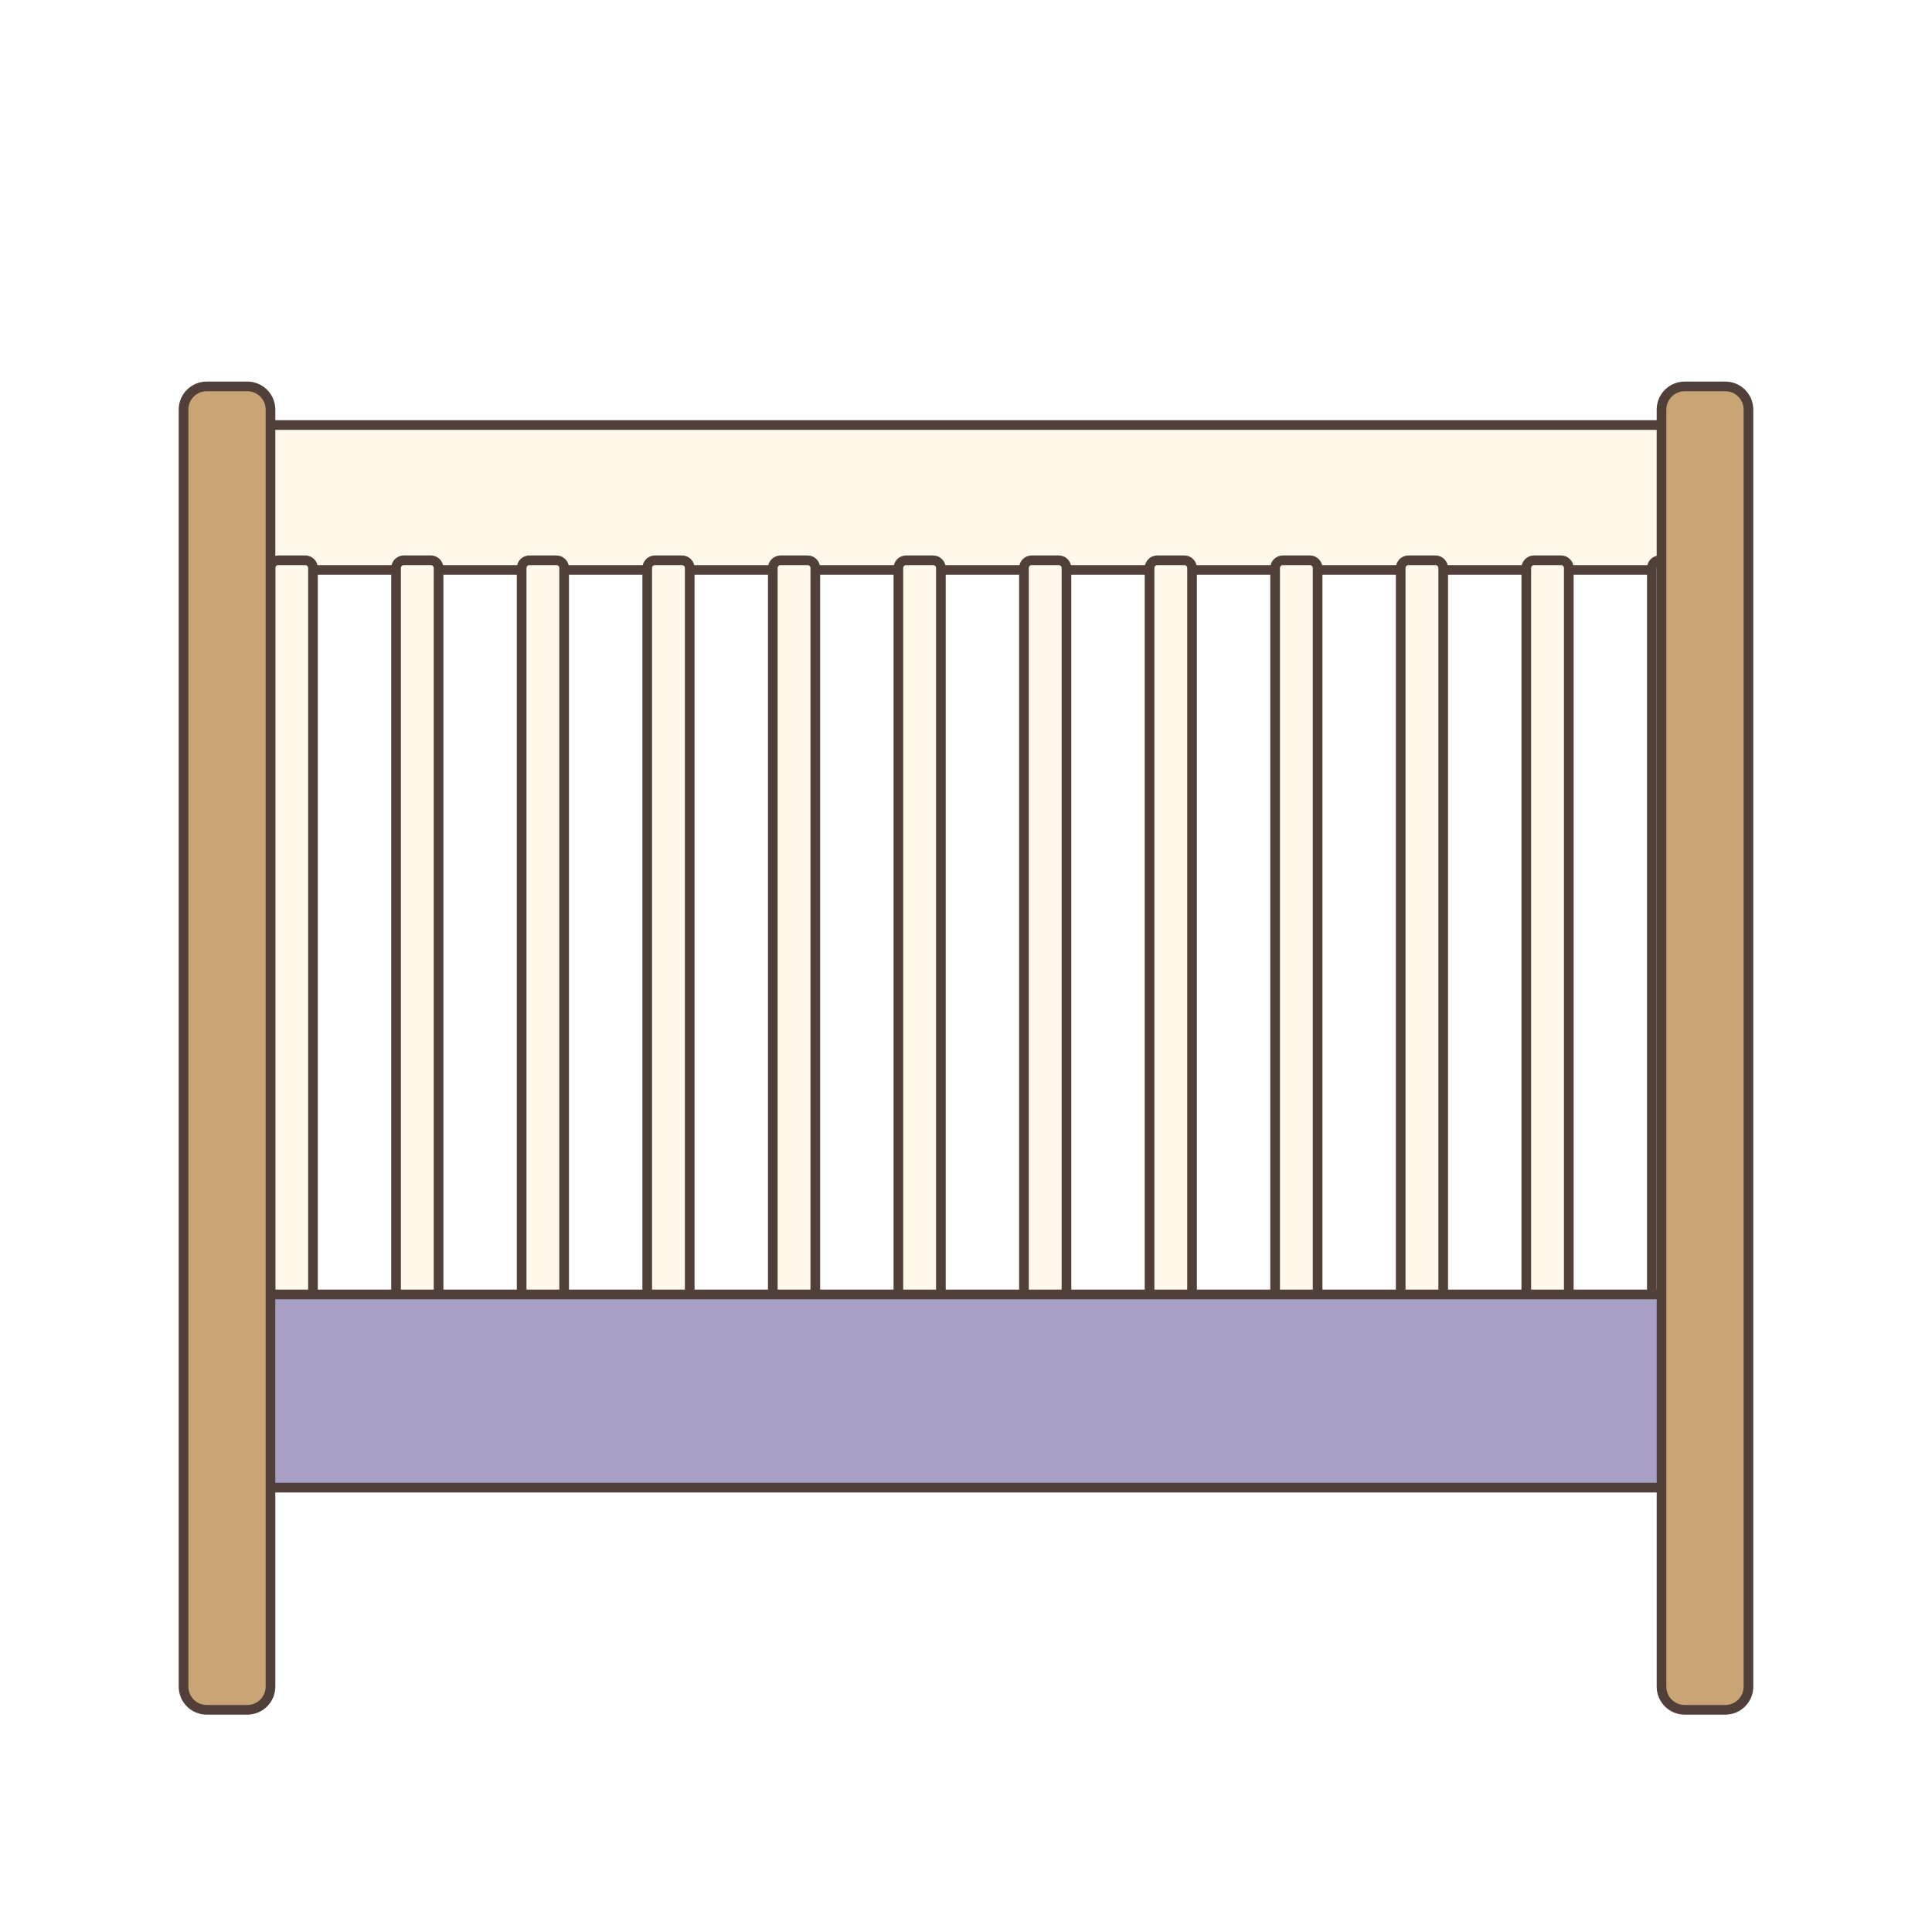
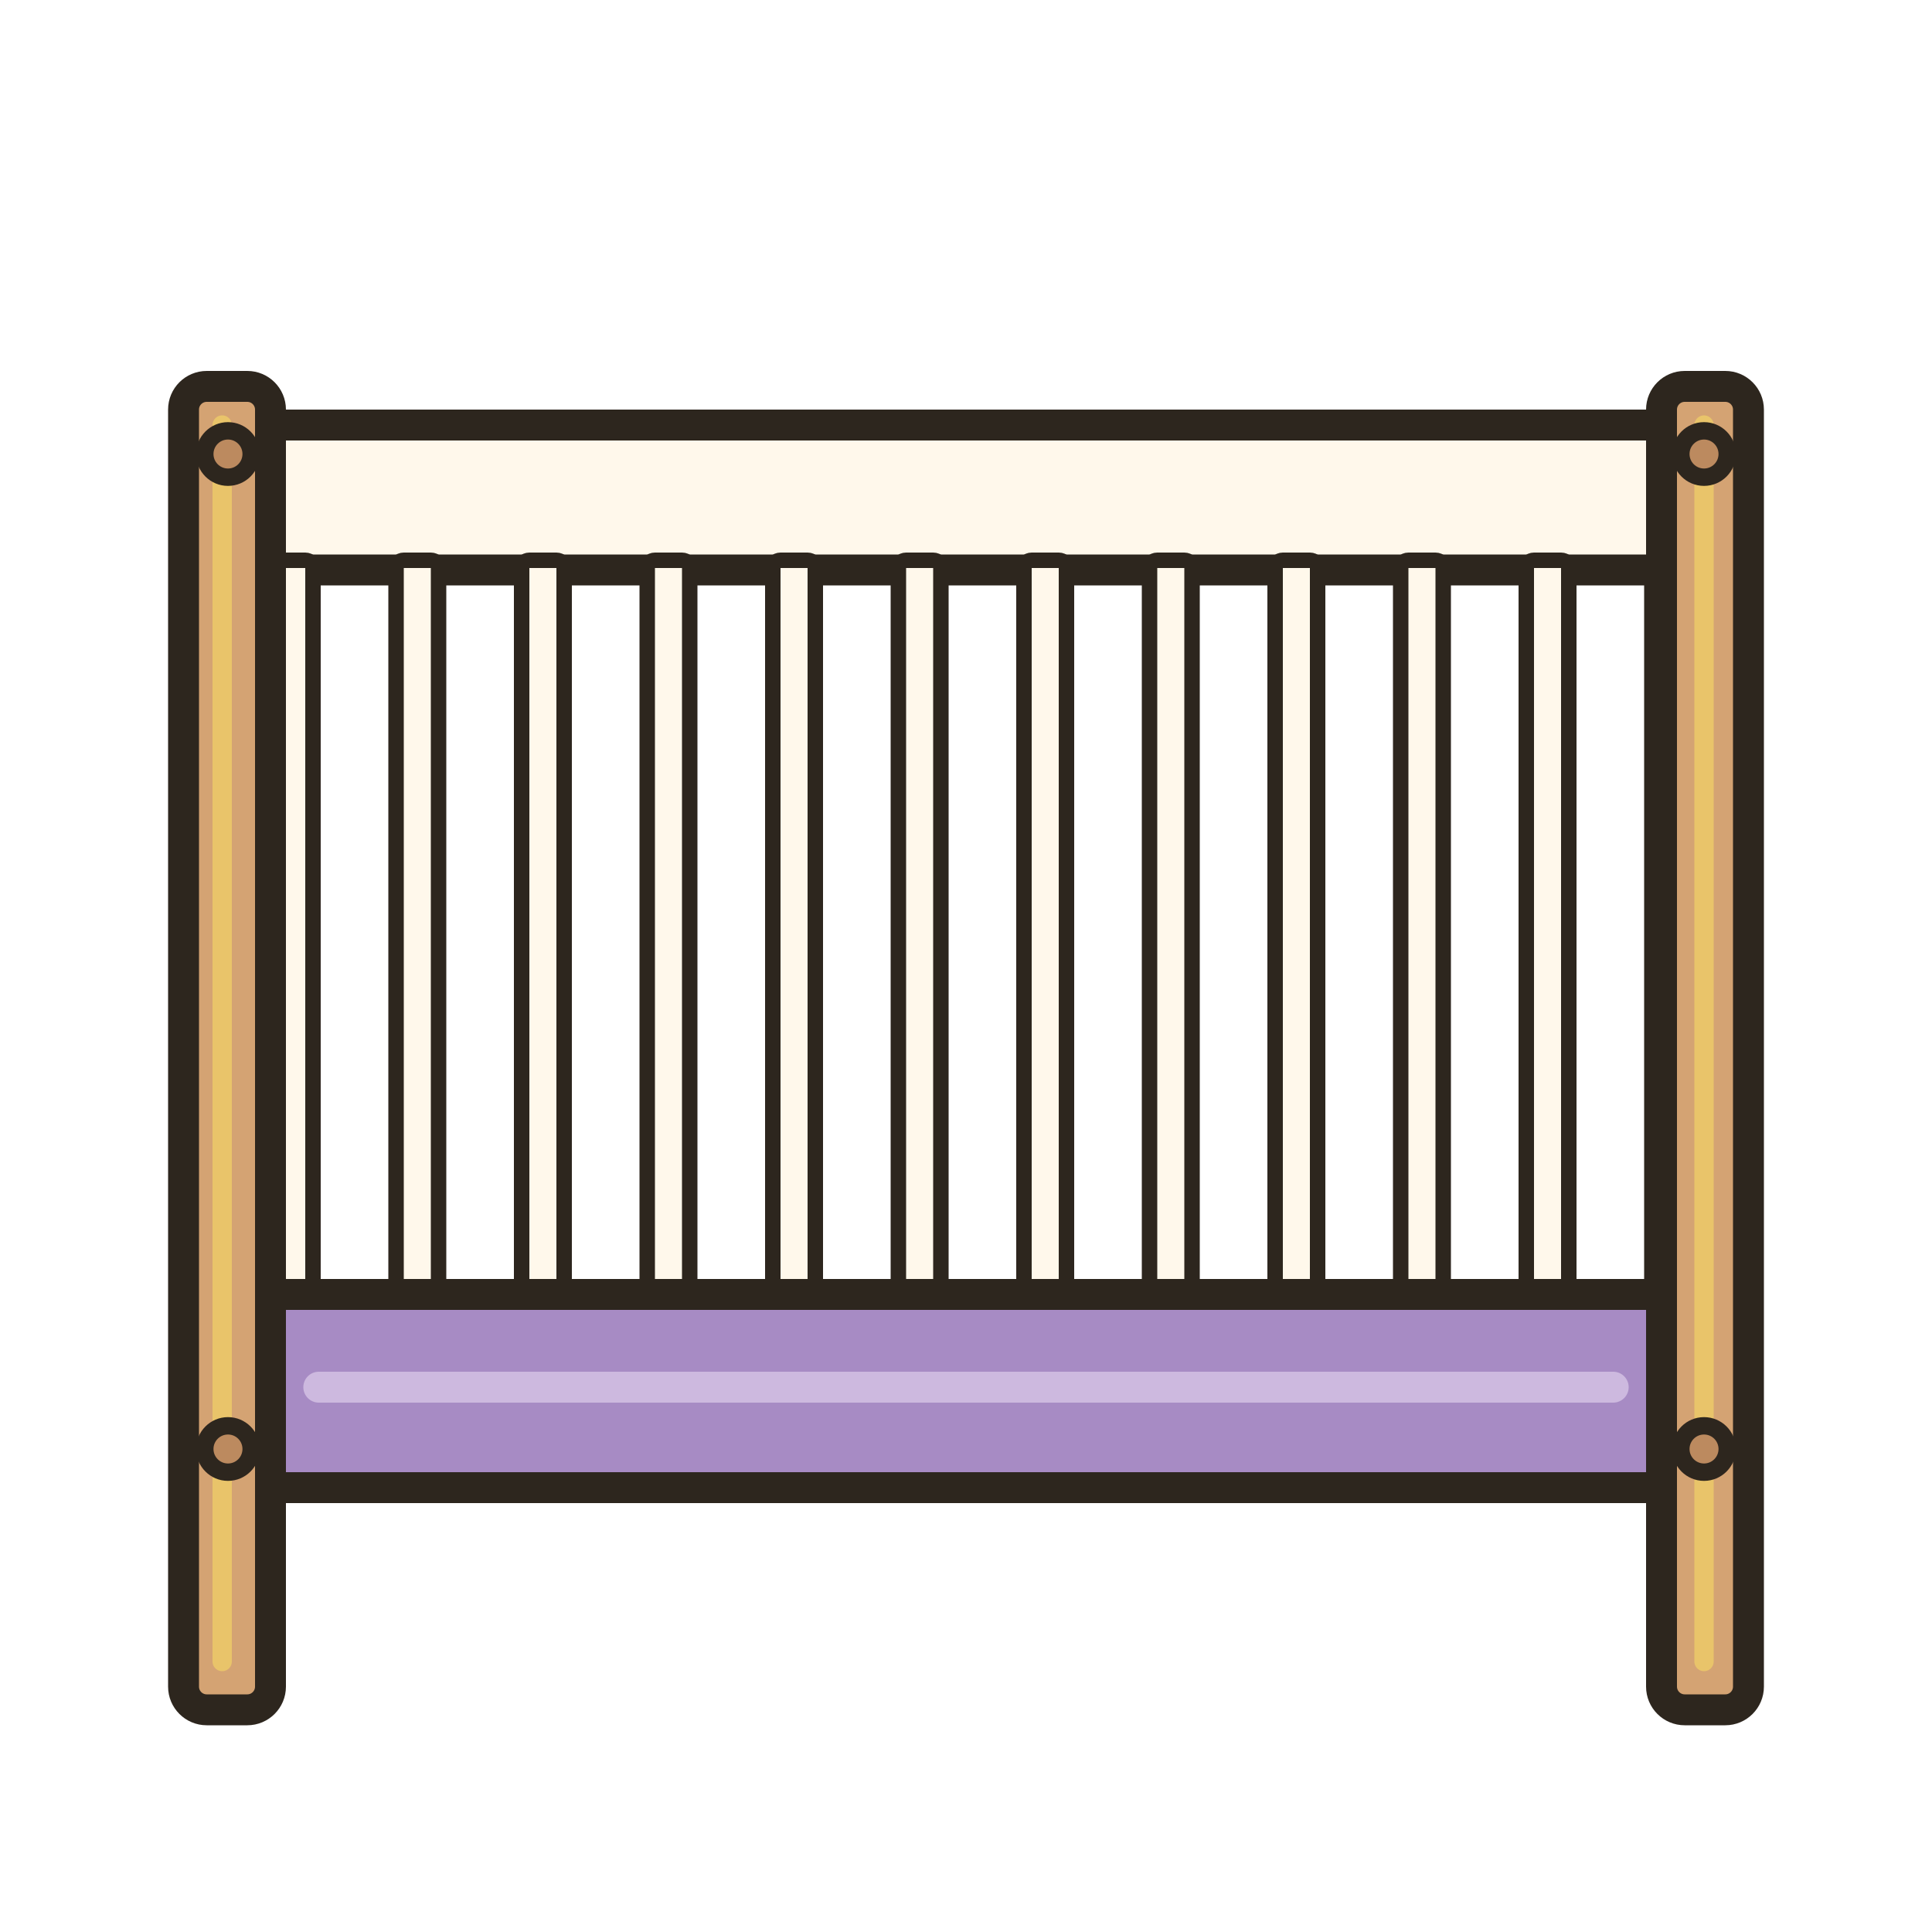
<svg xmlns="http://www.w3.org/2000/svg" viewBox="0 0 1000 1000" data-asset-id="fh_crib">
-   <g id="prop" stroke="#514039" stroke-width="5" stroke-linejoin="round" stroke-linecap="round">
+   <g id="prop" stroke="#2d261e" stroke-width="16" stroke-linejoin="round" stroke-linecap="round">
    <rect x="115" y="220" width="770" height="75" rx="12" fill="#fff8eb" />
-     <rect x="140" y="290" width="22" height="390" rx="4" fill="#fff8eb" />
-     <rect x="205" y="290" width="22" height="390" rx="4" fill="#fff8eb" />
-     <rect x="270" y="290" width="22" height="390" rx="4" fill="#fff8eb" />
-     <rect x="335" y="290" width="22" height="390" rx="4" fill="#fff8eb" />
-     <rect x="400" y="290" width="22" height="390" rx="4" fill="#fff8eb" />
-     <rect x="465" y="290" width="22" height="390" rx="4" fill="#fff8eb" />
-     <rect x="530" y="290" width="22" height="390" rx="4" fill="#fff8eb" />
-     <rect x="595" y="290" width="22" height="390" rx="4" fill="#fff8eb" />
-     <rect x="660" y="290" width="22" height="390" rx="4" fill="#fff8eb" />
-     <rect x="725" y="290" width="22" height="390" rx="4" fill="#fff8eb" />
-     <rect x="790" y="290" width="22" height="390" rx="4" fill="#fff8eb" />
-     <rect x="855" y="290" width="22" height="390" rx="4" fill="#fff8eb" />
-     <rect x="100" y="670" width="800" height="100" rx="25" fill="#a9a1c5" />
-     <rect x="95" y="200" width="45" height="685" rx="12" fill="#c9a576" />
-     <rect x="860" y="200" width="45" height="685" rx="12" fill="#c9a576" />
+     <rect x="140" y="290" stroke-width="8" width="22" height="390" rx="4" fill="#fff8eb" />
+     <rect x="205" y="290" stroke-width="8" width="22" height="390" rx="4" fill="#fff8eb" />
+     <rect x="270" y="290" stroke-width="8" width="22" height="390" rx="4" fill="#fff8eb" />
+     <rect x="335" y="290" stroke-width="8" width="22" height="390" rx="4" fill="#fff8eb" />
+     <rect x="400" y="290" stroke-width="8" width="22" height="390" rx="4" fill="#fff8eb" />
+     <rect x="465" y="290" stroke-width="8" width="22" height="390" rx="4" fill="#fff8eb" />
+     <rect x="530" y="290" stroke-width="8" width="22" height="390" rx="4" fill="#fff8eb" />
+     <rect x="595" y="290" stroke-width="8" width="22" height="390" rx="4" fill="#fff8eb" />
+     <rect x="660" y="290" stroke-width="8" width="22" height="390" rx="4" fill="#fff8eb" />
+     <rect x="725" y="290" stroke-width="8" width="22" height="390" rx="4" fill="#fff8eb" />
+     <rect x="790" y="290" stroke-width="8" width="22" height="390" rx="4" fill="#fff8eb" />
+     <rect x="855" y="290" stroke-width="8" width="22" height="390" rx="4" fill="#fff8eb" />
+     <rect x="100" y="670" width="800" height="100" rx="25" fill="#a78bc4" />
+     <rect x="95" y="200" width="45" height="685" rx="12" fill="#d4a373" />
+     <rect x="860" y="200" width="45" height="685" rx="12" fill="#d4a373" />
+     <path d="M115 220 V860 M882 220 V860" fill="none" stroke="#e9c46a" stroke-width="10" />
+     <path d="M165 718 H835" fill="none" stroke="#cdb9df" stroke-width="16" />
+     <g fill="#bc8a5f" stroke-width="9">
+       <circle cx="118" cy="235" r="12" />
+       <circle cx="882" cy="235" r="12" />
+       <circle cx="118" cy="750" r="12" />
+       <circle cx="882" cy="750" r="12" />
+     </g>
  </g>
</svg>
